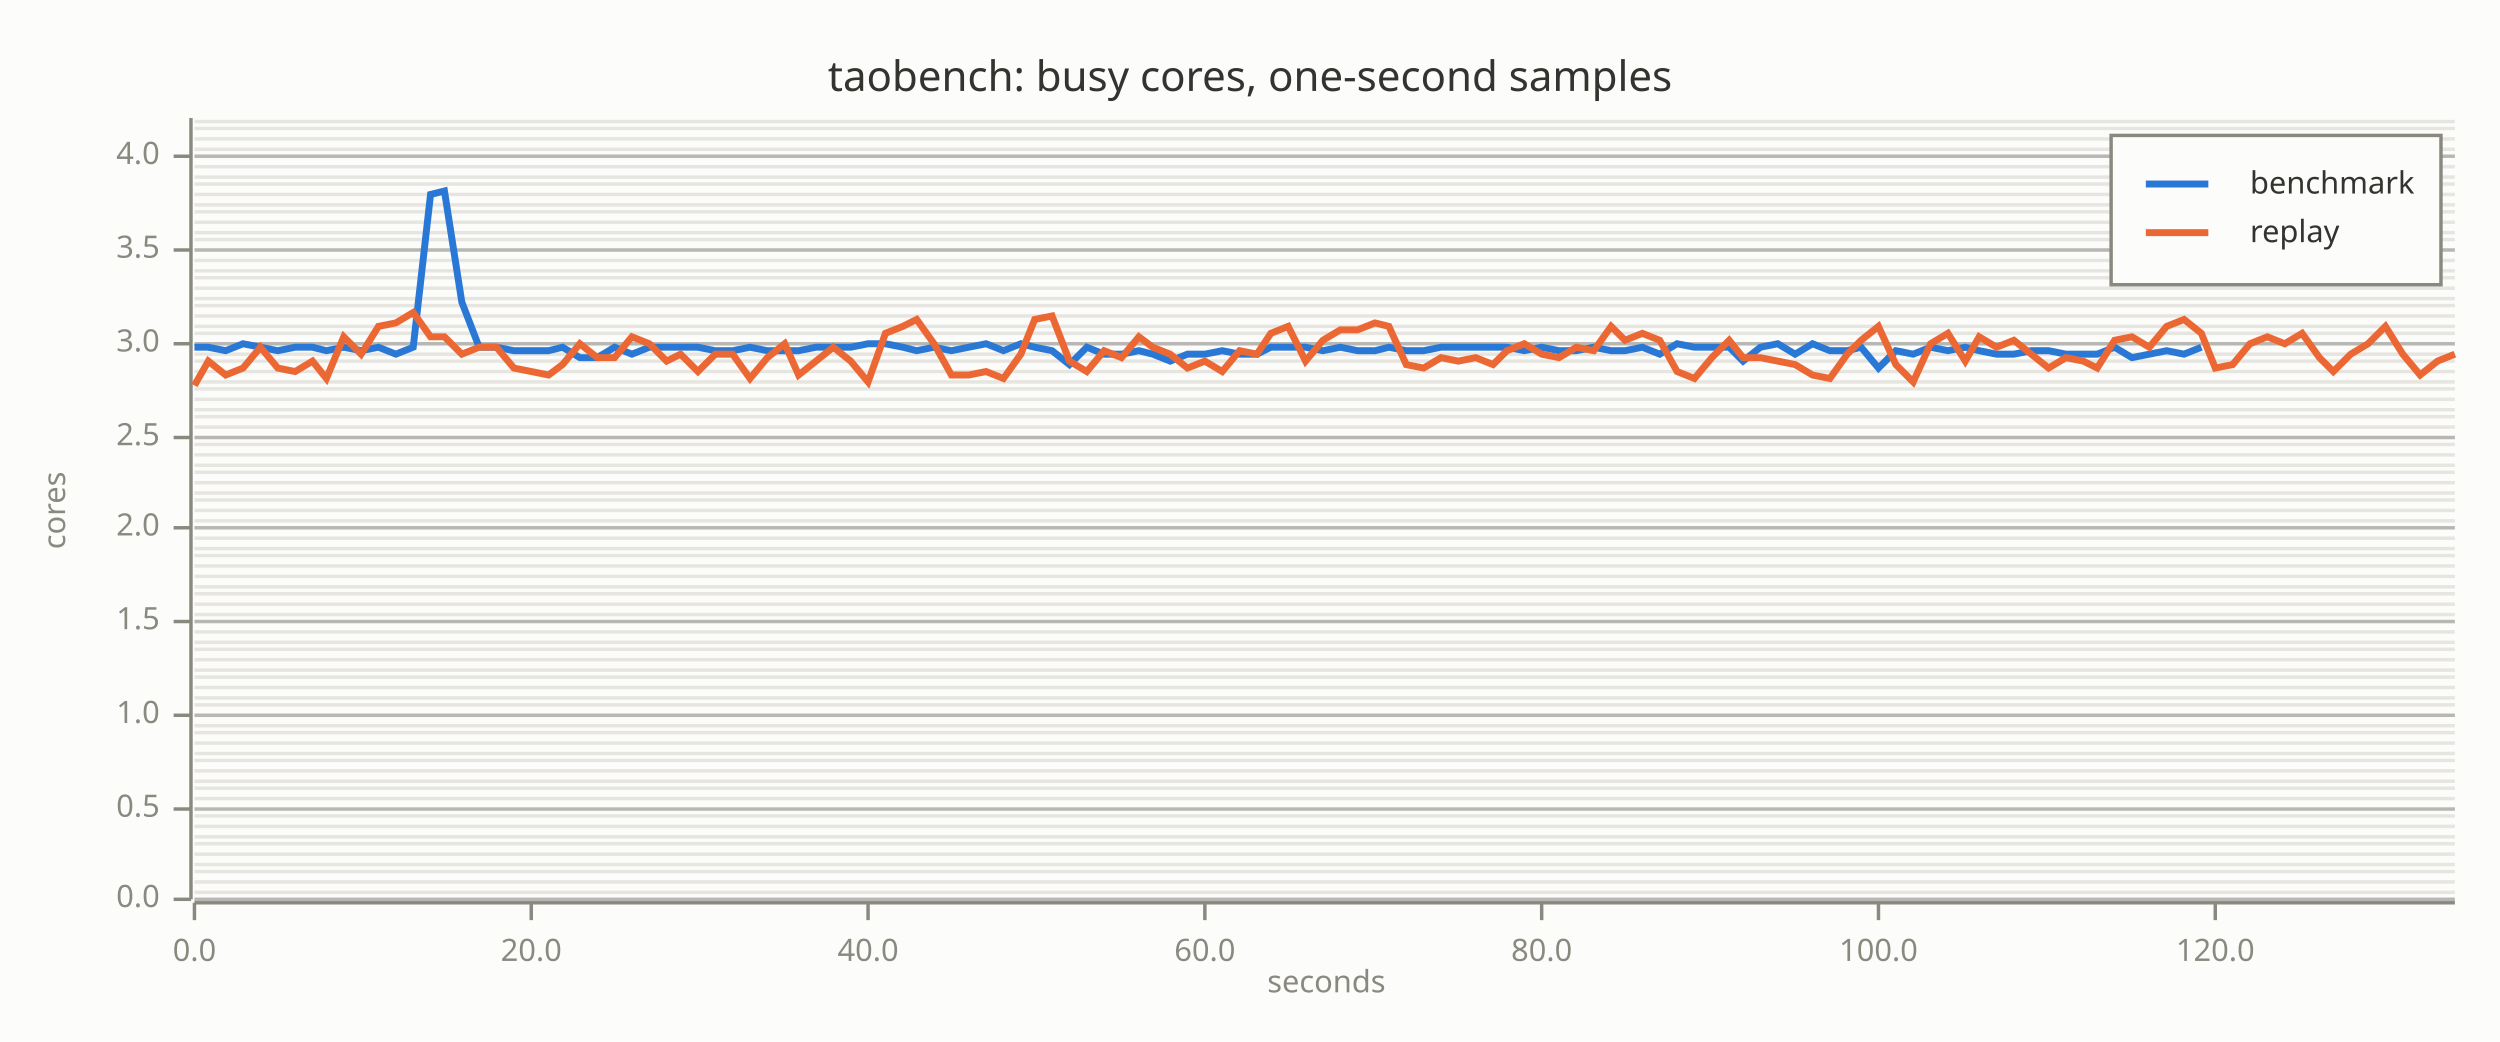
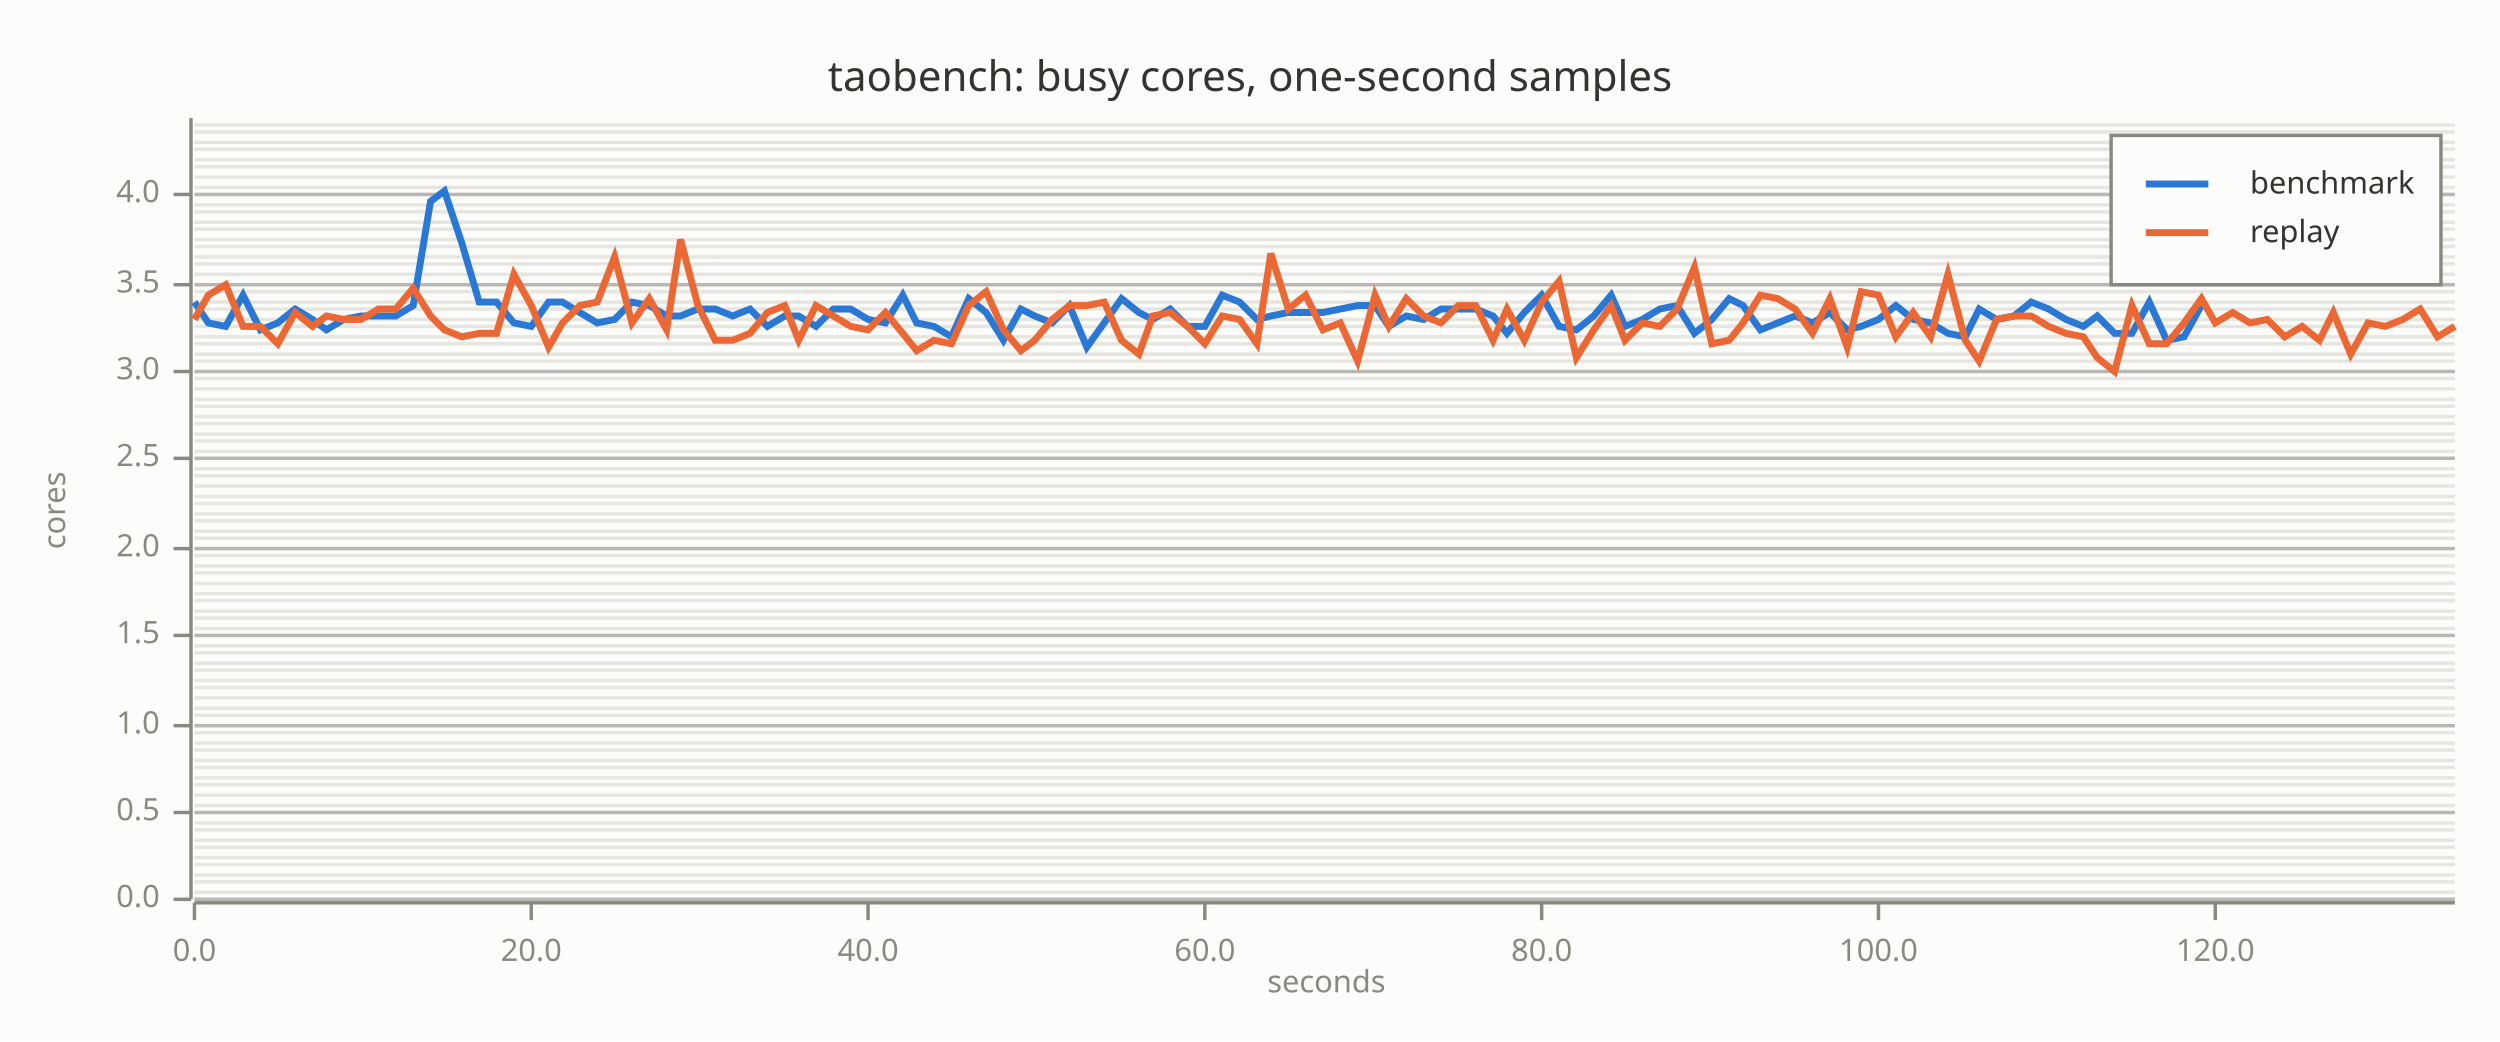
<svg xmlns="http://www.w3.org/2000/svg" width="720" height="300" viewBox="0 0 720 300">
  <rect x="0" y="0" width="720" height="300" opacity="1" fill="#FCFCFB" stroke="none" />
  <text x="360" y="17" dy="0.76em" text-anchor="middle" font-family="sans-serif" font-size="12.097" opacity="1" fill="#333330">
taobench: busy cores, one-second samples
</text>
  <line opacity="1" stroke="#E6E5E0" stroke-width="1" x1="56" y1="259" x2="707" y2="259" />
  <line opacity="1" stroke="#E6E5E0" stroke-width="1" x1="56" y1="257" x2="707" y2="257" />
  <line opacity="1" stroke="#E6E5E0" stroke-width="1" x1="56" y1="254" x2="707" y2="254" />
-   <line opacity="1" stroke="#E6E5E0" stroke-width="1" x1="56" y1="251" x2="707" y2="251" />
+   <line opacity="1" stroke="#E6E5E0" stroke-width="1" x1="56" y1="252" x2="707" y2="252" />
  <line opacity="1" stroke="#E6E5E0" stroke-width="1" x1="56" y1="249" x2="707" y2="249" />
-   <line opacity="1" stroke="#E6E5E0" stroke-width="1" x1="56" y1="246" x2="707" y2="246" />
-   <line opacity="1" stroke="#E6E5E0" stroke-width="1" x1="56" y1="243" x2="707" y2="243" />
-   <line opacity="1" stroke="#E6E5E0" stroke-width="1" x1="56" y1="241" x2="707" y2="241" />
-   <line opacity="1" stroke="#E6E5E0" stroke-width="1" x1="56" y1="238" x2="707" y2="238" />
-   <line opacity="1" stroke="#E6E5E0" stroke-width="1" x1="56" y1="235" x2="707" y2="235" />
-   <line opacity="1" stroke="#E6E5E0" stroke-width="1" x1="56" y1="233" x2="707" y2="233" />
-   <line opacity="1" stroke="#E6E5E0" stroke-width="1" x1="56" y1="230" x2="707" y2="230" />
-   <line opacity="1" stroke="#E6E5E0" stroke-width="1" x1="56" y1="227" x2="707" y2="227" />
-   <line opacity="1" stroke="#E6E5E0" stroke-width="1" x1="56" y1="225" x2="707" y2="225" />
-   <line opacity="1" stroke="#E6E5E0" stroke-width="1" x1="56" y1="222" x2="707" y2="222" />
+   <line opacity="1" stroke="#E6E5E0" stroke-width="1" x1="56" y1="247" x2="707" y2="247" />
+   <line opacity="1" stroke="#E6E5E0" stroke-width="1" x1="56" y1="244" x2="707" y2="244" />
+   <line opacity="1" stroke="#E6E5E0" stroke-width="1" x1="56" y1="242" x2="707" y2="242" />
+   <line opacity="1" stroke="#E6E5E0" stroke-width="1" x1="56" y1="239" x2="707" y2="239" />
+   <line opacity="1" stroke="#E6E5E0" stroke-width="1" x1="56" y1="237" x2="707" y2="237" />
+   <line opacity="1" stroke="#E6E5E0" stroke-width="1" x1="56" y1="234" x2="707" y2="234" />
+   <line opacity="1" stroke="#E6E5E0" stroke-width="1" x1="56" y1="232" x2="707" y2="232" />
+   <line opacity="1" stroke="#E6E5E0" stroke-width="1" x1="56" y1="229" x2="707" y2="229" />
+   <line opacity="1" stroke="#E6E5E0" stroke-width="1" x1="56" y1="226" x2="707" y2="226" />
+   <line opacity="1" stroke="#E6E5E0" stroke-width="1" x1="56" y1="224" x2="707" y2="224" />
+   <line opacity="1" stroke="#E6E5E0" stroke-width="1" x1="56" y1="221" x2="707" y2="221" />
  <line opacity="1" stroke="#E6E5E0" stroke-width="1" x1="56" y1="219" x2="707" y2="219" />
-   <line opacity="1" stroke="#E6E5E0" stroke-width="1" x1="56" y1="217" x2="707" y2="217" />
+   <line opacity="1" stroke="#E6E5E0" stroke-width="1" x1="56" y1="216" x2="707" y2="216" />
  <line opacity="1" stroke="#E6E5E0" stroke-width="1" x1="56" y1="214" x2="707" y2="214" />
  <line opacity="1" stroke="#E6E5E0" stroke-width="1" x1="56" y1="211" x2="707" y2="211" />
  <line opacity="1" stroke="#E6E5E0" stroke-width="1" x1="56" y1="209" x2="707" y2="209" />
  <line opacity="1" stroke="#E6E5E0" stroke-width="1" x1="56" y1="206" x2="707" y2="206" />
-   <line opacity="1" stroke="#E6E5E0" stroke-width="1" x1="56" y1="203" x2="707" y2="203" />
+   <line opacity="1" stroke="#E6E5E0" stroke-width="1" x1="56" y1="204" x2="707" y2="204" />
  <line opacity="1" stroke="#E6E5E0" stroke-width="1" x1="56" y1="201" x2="707" y2="201" />
  <line opacity="1" stroke="#E6E5E0" stroke-width="1" x1="56" y1="198" x2="707" y2="198" />
-   <line opacity="1" stroke="#E6E5E0" stroke-width="1" x1="56" y1="195" x2="707" y2="195" />
+   <line opacity="1" stroke="#E6E5E0" stroke-width="1" x1="56" y1="196" x2="707" y2="196" />
  <line opacity="1" stroke="#E6E5E0" stroke-width="1" x1="56" y1="193" x2="707" y2="193" />
-   <line opacity="1" stroke="#E6E5E0" stroke-width="1" x1="56" y1="190" x2="707" y2="190" />
-   <line opacity="1" stroke="#E6E5E0" stroke-width="1" x1="56" y1="187" x2="707" y2="187" />
-   <line opacity="1" stroke="#E6E5E0" stroke-width="1" x1="56" y1="185" x2="707" y2="185" />
-   <line opacity="1" stroke="#E6E5E0" stroke-width="1" x1="56" y1="182" x2="707" y2="182" />
-   <line opacity="1" stroke="#E6E5E0" stroke-width="1" x1="56" y1="179" x2="707" y2="179" />
-   <line opacity="1" stroke="#E6E5E0" stroke-width="1" x1="56" y1="177" x2="707" y2="177" />
-   <line opacity="1" stroke="#E6E5E0" stroke-width="1" x1="56" y1="174" x2="707" y2="174" />
+   <line opacity="1" stroke="#E6E5E0" stroke-width="1" x1="56" y1="191" x2="707" y2="191" />
+   <line opacity="1" stroke="#E6E5E0" stroke-width="1" x1="56" y1="188" x2="707" y2="188" />
+   <line opacity="1" stroke="#E6E5E0" stroke-width="1" x1="56" y1="186" x2="707" y2="186" />
+   <line opacity="1" stroke="#E6E5E0" stroke-width="1" x1="56" y1="183" x2="707" y2="183" />
+   <line opacity="1" stroke="#E6E5E0" stroke-width="1" x1="56" y1="181" x2="707" y2="181" />
+   <line opacity="1" stroke="#E6E5E0" stroke-width="1" x1="56" y1="178" x2="707" y2="178" />
+   <line opacity="1" stroke="#E6E5E0" stroke-width="1" x1="56" y1="176" x2="707" y2="176" />
+   <line opacity="1" stroke="#E6E5E0" stroke-width="1" x1="56" y1="173" x2="707" y2="173" />
  <line opacity="1" stroke="#E6E5E0" stroke-width="1" x1="56" y1="171" x2="707" y2="171" />
-   <line opacity="1" stroke="#E6E5E0" stroke-width="1" x1="56" y1="169" x2="707" y2="169" />
-   <line opacity="1" stroke="#E6E5E0" stroke-width="1" x1="56" y1="166" x2="707" y2="166" />
+   <line opacity="1" stroke="#E6E5E0" stroke-width="1" x1="56" y1="168" x2="707" y2="168" />
+   <line opacity="1" stroke="#E6E5E0" stroke-width="1" x1="56" y1="165" x2="707" y2="165" />
  <line opacity="1" stroke="#E6E5E0" stroke-width="1" x1="56" y1="163" x2="707" y2="163" />
  <line opacity="1" stroke="#E6E5E0" stroke-width="1" x1="56" y1="160" x2="707" y2="160" />
  <line opacity="1" stroke="#E6E5E0" stroke-width="1" x1="56" y1="158" x2="707" y2="158" />
  <line opacity="1" stroke="#E6E5E0" stroke-width="1" x1="56" y1="155" x2="707" y2="155" />
-   <line opacity="1" stroke="#E6E5E0" stroke-width="1" x1="56" y1="152" x2="707" y2="152" />
+   <line opacity="1" stroke="#E6E5E0" stroke-width="1" x1="56" y1="153" x2="707" y2="153" />
  <line opacity="1" stroke="#E6E5E0" stroke-width="1" x1="56" y1="150" x2="707" y2="150" />
-   <line opacity="1" stroke="#E6E5E0" stroke-width="1" x1="56" y1="147" x2="707" y2="147" />
-   <line opacity="1" stroke="#E6E5E0" stroke-width="1" x1="56" y1="144" x2="707" y2="144" />
-   <line opacity="1" stroke="#E6E5E0" stroke-width="1" x1="56" y1="142" x2="707" y2="142" />
-   <line opacity="1" stroke="#E6E5E0" stroke-width="1" x1="56" y1="139" x2="707" y2="139" />
-   <line opacity="1" stroke="#E6E5E0" stroke-width="1" x1="56" y1="136" x2="707" y2="136" />
-   <line opacity="1" stroke="#E6E5E0" stroke-width="1" x1="56" y1="134" x2="707" y2="134" />
-   <line opacity="1" stroke="#E6E5E0" stroke-width="1" x1="56" y1="131" x2="707" y2="131" />
-   <line opacity="1" stroke="#E6E5E0" stroke-width="1" x1="56" y1="128" x2="707" y2="128" />
-   <line opacity="1" stroke="#E6E5E0" stroke-width="1" x1="56" y1="126" x2="707" y2="126" />
-   <line opacity="1" stroke="#E6E5E0" stroke-width="1" x1="56" y1="123" x2="707" y2="123" />
+   <line opacity="1" stroke="#E6E5E0" stroke-width="1" x1="56" y1="148" x2="707" y2="148" />
+   <line opacity="1" stroke="#E6E5E0" stroke-width="1" x1="56" y1="145" x2="707" y2="145" />
+   <line opacity="1" stroke="#E6E5E0" stroke-width="1" x1="56" y1="143" x2="707" y2="143" />
+   <line opacity="1" stroke="#E6E5E0" stroke-width="1" x1="56" y1="140" x2="707" y2="140" />
+   <line opacity="1" stroke="#E6E5E0" stroke-width="1" x1="56" y1="137" x2="707" y2="137" />
+   <line opacity="1" stroke="#E6E5E0" stroke-width="1" x1="56" y1="135" x2="707" y2="135" />
+   <line opacity="1" stroke="#E6E5E0" stroke-width="1" x1="56" y1="132" x2="707" y2="132" />
+   <line opacity="1" stroke="#E6E5E0" stroke-width="1" x1="56" y1="130" x2="707" y2="130" />
+   <line opacity="1" stroke="#E6E5E0" stroke-width="1" x1="56" y1="127" x2="707" y2="127" />
+   <line opacity="1" stroke="#E6E5E0" stroke-width="1" x1="56" y1="125" x2="707" y2="125" />
+   <line opacity="1" stroke="#E6E5E0" stroke-width="1" x1="56" y1="122" x2="707" y2="122" />
  <line opacity="1" stroke="#E6E5E0" stroke-width="1" x1="56" y1="120" x2="707" y2="120" />
-   <line opacity="1" stroke="#E6E5E0" stroke-width="1" x1="56" y1="118" x2="707" y2="118" />
+   <line opacity="1" stroke="#E6E5E0" stroke-width="1" x1="56" y1="117" x2="707" y2="117" />
  <line opacity="1" stroke="#E6E5E0" stroke-width="1" x1="56" y1="115" x2="707" y2="115" />
  <line opacity="1" stroke="#E6E5E0" stroke-width="1" x1="56" y1="112" x2="707" y2="112" />
-   <line opacity="1" stroke="#E6E5E0" stroke-width="1" x1="56" y1="110" x2="707" y2="110" />
+   <line opacity="1" stroke="#E6E5E0" stroke-width="1" x1="56" y1="109" x2="707" y2="109" />
  <line opacity="1" stroke="#E6E5E0" stroke-width="1" x1="56" y1="107" x2="707" y2="107" />
  <line opacity="1" stroke="#E6E5E0" stroke-width="1" x1="56" y1="104" x2="707" y2="104" />
  <line opacity="1" stroke="#E6E5E0" stroke-width="1" x1="56" y1="102" x2="707" y2="102" />
  <line opacity="1" stroke="#E6E5E0" stroke-width="1" x1="56" y1="99" x2="707" y2="99" />
-   <line opacity="1" stroke="#E6E5E0" stroke-width="1" x1="56" y1="96" x2="707" y2="96" />
+   <line opacity="1" stroke="#E6E5E0" stroke-width="1" x1="56" y1="97" x2="707" y2="97" />
  <line opacity="1" stroke="#E6E5E0" stroke-width="1" x1="56" y1="94" x2="707" y2="94" />
-   <line opacity="1" stroke="#E6E5E0" stroke-width="1" x1="56" y1="91" x2="707" y2="91" />
-   <line opacity="1" stroke="#E6E5E0" stroke-width="1" x1="56" y1="88" x2="707" y2="88" />
-   <line opacity="1" stroke="#E6E5E0" stroke-width="1" x1="56" y1="86" x2="707" y2="86" />
-   <line opacity="1" stroke="#E6E5E0" stroke-width="1" x1="56" y1="83" x2="707" y2="83" />
-   <line opacity="1" stroke="#E6E5E0" stroke-width="1" x1="56" y1="80" x2="707" y2="80" />
-   <line opacity="1" stroke="#E6E5E0" stroke-width="1" x1="56" y1="78" x2="707" y2="78" />
-   <line opacity="1" stroke="#E6E5E0" stroke-width="1" x1="56" y1="75" x2="707" y2="75" />
-   <line opacity="1" stroke="#E6E5E0" stroke-width="1" x1="56" y1="72" x2="707" y2="72" />
+   <line opacity="1" stroke="#E6E5E0" stroke-width="1" x1="56" y1="92" x2="707" y2="92" />
+   <line opacity="1" stroke="#E6E5E0" stroke-width="1" x1="56" y1="89" x2="707" y2="89" />
+   <line opacity="1" stroke="#E6E5E0" stroke-width="1" x1="56" y1="87" x2="707" y2="87" />
+   <line opacity="1" stroke="#E6E5E0" stroke-width="1" x1="56" y1="84" x2="707" y2="84" />
+   <line opacity="1" stroke="#E6E5E0" stroke-width="1" x1="56" y1="82" x2="707" y2="82" />
+   <line opacity="1" stroke="#E6E5E0" stroke-width="1" x1="56" y1="79" x2="707" y2="79" />
+   <line opacity="1" stroke="#E6E5E0" stroke-width="1" x1="56" y1="76" x2="707" y2="76" />
+   <line opacity="1" stroke="#E6E5E0" stroke-width="1" x1="56" y1="74" x2="707" y2="74" />
+   <line opacity="1" stroke="#E6E5E0" stroke-width="1" x1="56" y1="71" x2="707" y2="71" />
  <line opacity="1" stroke="#E6E5E0" stroke-width="1" x1="56" y1="69" x2="707" y2="69" />
-   <line opacity="1" stroke="#E6E5E0" stroke-width="1" x1="56" y1="67" x2="707" y2="67" />
+   <line opacity="1" stroke="#E6E5E0" stroke-width="1" x1="56" y1="66" x2="707" y2="66" />
  <line opacity="1" stroke="#E6E5E0" stroke-width="1" x1="56" y1="64" x2="707" y2="64" />
  <line opacity="1" stroke="#E6E5E0" stroke-width="1" x1="56" y1="61" x2="707" y2="61" />
  <line opacity="1" stroke="#E6E5E0" stroke-width="1" x1="56" y1="59" x2="707" y2="59" />
  <line opacity="1" stroke="#E6E5E0" stroke-width="1" x1="56" y1="56" x2="707" y2="56" />
-   <line opacity="1" stroke="#E6E5E0" stroke-width="1" x1="56" y1="53" x2="707" y2="53" />
+   <line opacity="1" stroke="#E6E5E0" stroke-width="1" x1="56" y1="54" x2="707" y2="54" />
  <line opacity="1" stroke="#E6E5E0" stroke-width="1" x1="56" y1="51" x2="707" y2="51" />
  <line opacity="1" stroke="#E6E5E0" stroke-width="1" x1="56" y1="48" x2="707" y2="48" />
-   <line opacity="1" stroke="#E6E5E0" stroke-width="1" x1="56" y1="45" x2="707" y2="45" />
+   <line opacity="1" stroke="#E6E5E0" stroke-width="1" x1="56" y1="46" x2="707" y2="46" />
  <line opacity="1" stroke="#E6E5E0" stroke-width="1" x1="56" y1="43" x2="707" y2="43" />
-   <line opacity="1" stroke="#E6E5E0" stroke-width="1" x1="56" y1="40" x2="707" y2="40" />
-   <line opacity="1" stroke="#E6E5E0" stroke-width="1" x1="56" y1="37" x2="707" y2="37" />
-   <line opacity="1" stroke="#E6E5E0" stroke-width="1" x1="56" y1="35" x2="707" y2="35" />
+   <line opacity="1" stroke="#E6E5E0" stroke-width="1" x1="56" y1="41" x2="707" y2="41" />
+   <line opacity="1" stroke="#E6E5E0" stroke-width="1" x1="56" y1="38" x2="707" y2="38" />
+   <line opacity="1" stroke="#E6E5E0" stroke-width="1" x1="56" y1="36" x2="707" y2="36" />
  <text x="12" y="147" dy="0.76em" text-anchor="middle" font-family="sans-serif" font-size="8.871" opacity="1" fill="#8A8980" transform="rotate(270, 12, 147)">
cores
</text>
  <text x="382" y="288" dy="-0.5ex" text-anchor="middle" font-family="sans-serif" font-size="8.871" opacity="1" fill="#8A8980">
seconds
</text>
  <line opacity="0.2" stroke="#000000" stroke-width="1" x1="56" y1="259" x2="707" y2="259" />
-   <line opacity="0.2" stroke="#000000" stroke-width="1" x1="56" y1="233" x2="707" y2="233" />
-   <line opacity="0.2" stroke="#000000" stroke-width="1" x1="56" y1="206" x2="707" y2="206" />
-   <line opacity="0.2" stroke="#000000" stroke-width="1" x1="56" y1="179" x2="707" y2="179" />
-   <line opacity="0.2" stroke="#000000" stroke-width="1" x1="56" y1="152" x2="707" y2="152" />
-   <line opacity="0.2" stroke="#000000" stroke-width="1" x1="56" y1="126" x2="707" y2="126" />
-   <line opacity="0.2" stroke="#000000" stroke-width="1" x1="56" y1="99" x2="707" y2="99" />
-   <line opacity="0.2" stroke="#000000" stroke-width="1" x1="56" y1="72" x2="707" y2="72" />
-   <line opacity="0.2" stroke="#000000" stroke-width="1" x1="56" y1="45" x2="707" y2="45" />
+   <line opacity="0.2" stroke="#000000" stroke-width="1" x1="56" y1="234" x2="707" y2="234" />
+   <line opacity="0.2" stroke="#000000" stroke-width="1" x1="56" y1="209" x2="707" y2="209" />
+   <line opacity="0.2" stroke="#000000" stroke-width="1" x1="56" y1="183" x2="707" y2="183" />
+   <line opacity="0.2" stroke="#000000" stroke-width="1" x1="56" y1="158" x2="707" y2="158" />
+   <line opacity="0.2" stroke="#000000" stroke-width="1" x1="56" y1="132" x2="707" y2="132" />
+   <line opacity="0.2" stroke="#000000" stroke-width="1" x1="56" y1="107" x2="707" y2="107" />
+   <line opacity="0.2" stroke="#000000" stroke-width="1" x1="56" y1="82" x2="707" y2="82" />
+   <line opacity="0.2" stroke="#000000" stroke-width="1" x1="56" y1="56" x2="707" y2="56" />
  <polyline fill="none" opacity="1" stroke="#8A8980" stroke-width="1" points="55,34 55,259 " />
  <text x="46" y="259" dy="0.5ex" text-anchor="end" font-family="sans-serif" font-size="8.871" opacity="1" fill="#8A8980">
0.0
</text>
  <polyline fill="none" opacity="1" stroke="#8A8980" stroke-width="1" points="50,259 55,259 " />
-   <text x="46" y="233" dy="0.5ex" text-anchor="end" font-family="sans-serif" font-size="8.871" opacity="1" fill="#8A8980">
+   <text x="46" y="234" dy="0.5ex" text-anchor="end" font-family="sans-serif" font-size="8.871" opacity="1" fill="#8A8980">
0.5
</text>
-   <polyline fill="none" opacity="1" stroke="#8A8980" stroke-width="1" points="50,233 55,233 " />
-   <text x="46" y="206" dy="0.5ex" text-anchor="end" font-family="sans-serif" font-size="8.871" opacity="1" fill="#8A8980">
+   <polyline fill="none" opacity="1" stroke="#8A8980" stroke-width="1" points="50,234 55,234 " />
+   <text x="46" y="209" dy="0.5ex" text-anchor="end" font-family="sans-serif" font-size="8.871" opacity="1" fill="#8A8980">
1.0
</text>
-   <polyline fill="none" opacity="1" stroke="#8A8980" stroke-width="1" points="50,206 55,206 " />
-   <text x="46" y="179" dy="0.5ex" text-anchor="end" font-family="sans-serif" font-size="8.871" opacity="1" fill="#8A8980">
+   <polyline fill="none" opacity="1" stroke="#8A8980" stroke-width="1" points="50,209 55,209 " />
+   <text x="46" y="183" dy="0.5ex" text-anchor="end" font-family="sans-serif" font-size="8.871" opacity="1" fill="#8A8980">
1.5
</text>
-   <polyline fill="none" opacity="1" stroke="#8A8980" stroke-width="1" points="50,179 55,179 " />
-   <text x="46" y="152" dy="0.5ex" text-anchor="end" font-family="sans-serif" font-size="8.871" opacity="1" fill="#8A8980">
+   <polyline fill="none" opacity="1" stroke="#8A8980" stroke-width="1" points="50,183 55,183 " />
+   <text x="46" y="158" dy="0.5ex" text-anchor="end" font-family="sans-serif" font-size="8.871" opacity="1" fill="#8A8980">
2.0
</text>
-   <polyline fill="none" opacity="1" stroke="#8A8980" stroke-width="1" points="50,152 55,152 " />
-   <text x="46" y="126" dy="0.5ex" text-anchor="end" font-family="sans-serif" font-size="8.871" opacity="1" fill="#8A8980">
+   <polyline fill="none" opacity="1" stroke="#8A8980" stroke-width="1" points="50,158 55,158 " />
+   <text x="46" y="132" dy="0.5ex" text-anchor="end" font-family="sans-serif" font-size="8.871" opacity="1" fill="#8A8980">
2.5
</text>
-   <polyline fill="none" opacity="1" stroke="#8A8980" stroke-width="1" points="50,126 55,126 " />
-   <text x="46" y="99" dy="0.5ex" text-anchor="end" font-family="sans-serif" font-size="8.871" opacity="1" fill="#8A8980">
+   <polyline fill="none" opacity="1" stroke="#8A8980" stroke-width="1" points="50,132 55,132 " />
+   <text x="46" y="107" dy="0.5ex" text-anchor="end" font-family="sans-serif" font-size="8.871" opacity="1" fill="#8A8980">
3.0
</text>
-   <polyline fill="none" opacity="1" stroke="#8A8980" stroke-width="1" points="50,99 55,99 " />
-   <text x="46" y="72" dy="0.5ex" text-anchor="end" font-family="sans-serif" font-size="8.871" opacity="1" fill="#8A8980">
+   <polyline fill="none" opacity="1" stroke="#8A8980" stroke-width="1" points="50,107 55,107 " />
+   <text x="46" y="82" dy="0.5ex" text-anchor="end" font-family="sans-serif" font-size="8.871" opacity="1" fill="#8A8980">
3.5
</text>
-   <polyline fill="none" opacity="1" stroke="#8A8980" stroke-width="1" points="50,72 55,72 " />
-   <text x="46" y="45" dy="0.5ex" text-anchor="end" font-family="sans-serif" font-size="8.871" opacity="1" fill="#8A8980">
+   <polyline fill="none" opacity="1" stroke="#8A8980" stroke-width="1" points="50,82 55,82 " />
+   <text x="46" y="56" dy="0.5ex" text-anchor="end" font-family="sans-serif" font-size="8.871" opacity="1" fill="#8A8980">
4.0
</text>
-   <polyline fill="none" opacity="1" stroke="#8A8980" stroke-width="1" points="50,45 55,45 " />
+   <polyline fill="none" opacity="1" stroke="#8A8980" stroke-width="1" points="50,56 55,56 " />
  <polyline fill="none" opacity="1" stroke="#8A8980" stroke-width="1" points="56,260 707,260 " />
  <text x="56" y="270" dy="0.76em" text-anchor="middle" font-family="sans-serif" font-size="8.871" opacity="1" fill="#8A8980">
0.0
</text>
  <polyline fill="none" opacity="1" stroke="#8A8980" stroke-width="1" points="56,260 56,265 " />
  <text x="153" y="270" dy="0.76em" text-anchor="middle" font-family="sans-serif" font-size="8.871" opacity="1" fill="#8A8980">
20.0
</text>
  <polyline fill="none" opacity="1" stroke="#8A8980" stroke-width="1" points="153,260 153,265 " />
  <text x="250" y="270" dy="0.76em" text-anchor="middle" font-family="sans-serif" font-size="8.871" opacity="1" fill="#8A8980">
40.0
</text>
  <polyline fill="none" opacity="1" stroke="#8A8980" stroke-width="1" points="250,260 250,265 " />
  <text x="347" y="270" dy="0.76em" text-anchor="middle" font-family="sans-serif" font-size="8.871" opacity="1" fill="#8A8980">
60.0
</text>
  <polyline fill="none" opacity="1" stroke="#8A8980" stroke-width="1" points="347,260 347,265 " />
  <text x="444" y="270" dy="0.76em" text-anchor="middle" font-family="sans-serif" font-size="8.871" opacity="1" fill="#8A8980">
80.0
</text>
  <polyline fill="none" opacity="1" stroke="#8A8980" stroke-width="1" points="444,260 444,265 " />
  <text x="541" y="270" dy="0.76em" text-anchor="middle" font-family="sans-serif" font-size="8.871" opacity="1" fill="#8A8980">
100.0
</text>
  <polyline fill="none" opacity="1" stroke="#8A8980" stroke-width="1" points="541,260 541,265 " />
  <text x="638" y="270" dy="0.76em" text-anchor="middle" font-family="sans-serif" font-size="8.871" opacity="1" fill="#8A8980">
120.0
</text>
  <polyline fill="none" opacity="1" stroke="#8A8980" stroke-width="1" points="638,260 638,265 " />
-   <polyline fill="none" opacity="1" stroke="#2A78D6" stroke-width="2" points="56,100 60,100 65,101 70,99 75,100 80,101 85,100 90,100 94,101 99,100 104,101 109,100 114,102 119,100 124,56 128,55 133,87 138,100 143,100 148,101 153,101 158,101 162,100 167,103 172,103 177,100 182,102 187,100 192,100 196,100 201,100 206,101 211,101 216,100 221,101 226,101 230,101 235,100 240,100 245,100 250,99 255,99 260,100 264,101 269,100 274,101 279,100 284,99 289,101 294,99 298,100 303,101 308,105 313,100 318,102 323,102 328,101 332,102 337,104 342,102 347,102 352,101 357,102 362,102 366,100 371,100 376,100 381,101 386,100 391,101 396,101 400,100 405,101 410,101 415,100 420,100 425,100 430,100 434,100 439,101 444,100 449,101 454,101 459,100 464,101 468,101 473,100 478,102 483,99 488,100 493,100 498,100 502,104 507,100 512,99 517,102 522,99 527,101 532,101 536,100 541,106 546,101 551,102 556,100 561,101 566,100 570,101 575,102 580,102 585,101 590,101 595,102 600,102 604,102 609,100 614,103 619,102 624,101 629,102 634,100 " />
-   <polyline fill="none" opacity="1" stroke="#EB6834" stroke-width="2" points="56,111 60,104 65,108 70,106 75,100 80,106 85,107 90,104 94,109 99,97 104,102 109,94 114,93 119,90 124,97 128,97 133,102 138,100 143,100 148,106 153,107 158,108 162,105 167,99 172,103 177,103 182,97 187,99 192,104 196,102 201,107 206,102 211,102 216,109 221,103 226,99 230,108 235,104 240,100 245,104 250,110 255,96 260,94 264,92 269,99 274,108 279,108 284,107 289,109 294,102 298,92 303,91 308,104 313,107 318,101 323,103 328,97 332,100 337,102 342,106 347,104 352,107 357,101 362,102 366,96 371,94 376,104 381,98 386,95 391,95 396,93 400,94 405,105 410,106 415,103 420,104 425,103 430,105 434,101 439,99 444,102 449,103 454,100 459,101 464,94 468,98 473,96 478,98 483,107 488,109 493,103 498,98 502,103 507,103 512,104 517,105 522,108 527,109 532,102 536,98 541,94 546,105 551,110 556,99 561,96 566,104 570,97 575,100 580,98 585,102 590,106 595,103 600,104 604,106 609,98 614,97 619,100 624,94 629,92 634,96 638,106 643,105 648,99 653,97 658,99 663,96 668,103 672,107 677,102 682,99 687,94 692,102 697,108 702,104 707,102 " />
+   <polyline fill="none" opacity="1" stroke="#2A78D6" stroke-width="2" points="56,87 60,93 65,94 70,85 75,95 80,93 85,89 90,92 94,95 99,92 104,91 109,91 114,91 119,88 124,58 128,55 133,70 138,87 143,87 148,93 153,94 158,87 162,87 167,90 172,93 177,92 182,87 187,88 192,91 196,91 201,89 206,89 211,91 216,89 221,94 226,91 230,91 235,94 240,89 245,89 250,92 255,93 260,85 264,93 269,94 274,97 279,86 284,90 289,98 294,89 298,91 303,93 308,88 313,100 318,93 323,86 328,90 332,92 337,89 342,94 347,94 352,85 357,87 362,92 366,91 371,90 376,90 381,90 386,89 391,88 396,88 400,94 405,91 410,92 415,89 420,89 425,89 430,91 434,96 439,90 444,85 449,94 454,95 459,91 464,85 468,94 473,92 478,89 483,88 488,96 493,92 498,86 502,88 507,95 512,93 517,91 522,93 527,90 532,95 536,94 541,92 546,88 551,92 556,93 561,96 566,97 570,89 575,92 580,91 585,87 590,89 595,92 600,94 604,91 609,96 614,96 619,87 624,98 629,97 634,88 " />
+   <polyline fill="none" opacity="1" stroke="#EB6834" stroke-width="2" points="56,92 60,85 65,82 70,94 75,94 80,99 85,90 90,94 94,91 99,92 104,92 109,89 114,89 119,83 124,91 128,95 133,97 138,96 143,96 148,79 153,88 158,100 162,93 167,88 172,87 177,74 182,93 187,86 192,95 196,69 201,88 206,98 211,98 216,96 221,90 226,88 230,98 235,88 240,91 245,94 250,95 255,90 260,96 264,101 269,98 274,99 279,88 284,84 289,95 294,101 298,98 303,92 308,88 313,88 318,87 323,98 328,102 332,91 337,90 342,94 347,99 352,91 357,92 362,99 366,73 371,89 376,85 381,95 386,93 391,104 396,85 400,94 405,86 410,91 415,93 420,88 425,88 430,98 434,89 439,98 444,87 449,81 454,103 459,95 464,88 468,98 473,93 478,94 483,89 488,77 493,99 498,98 502,93 507,85 512,86 517,89 522,96 527,86 532,100 536,84 541,85 546,97 551,90 556,97 561,79 566,98 570,104 575,92 580,91 585,91 590,94 595,96 600,97 604,103 609,107 614,88 619,99 624,99 629,93 634,86 638,93 643,90 648,93 653,92 658,97 663,94 668,98 672,90 677,102 682,93 687,94 692,92 697,89 702,97 707,94 " />
  <rect x="608" y="39" width="95" height="43" opacity="1" fill="#FCFCFB" stroke="none" />
  <rect x="608" y="39" width="95" height="43" opacity="1" fill="none" stroke="#8A8980" />
  <text x="648" y="49" dy="0.76em" text-anchor="start" font-family="sans-serif" font-size="8.871" opacity="1" fill="#333330">
benchmark
</text>
  <text x="648" y="63" dy="0.76em" text-anchor="start" font-family="sans-serif" font-size="8.871" opacity="1" fill="#333330">
replay
</text>
  <polyline fill="none" opacity="1" stroke="#2A78D6" stroke-width="2" points="618,53 636,53 " />
  <polyline fill="none" opacity="1" stroke="#EB6834" stroke-width="2" points="618,67 636,67 " />
</svg>
